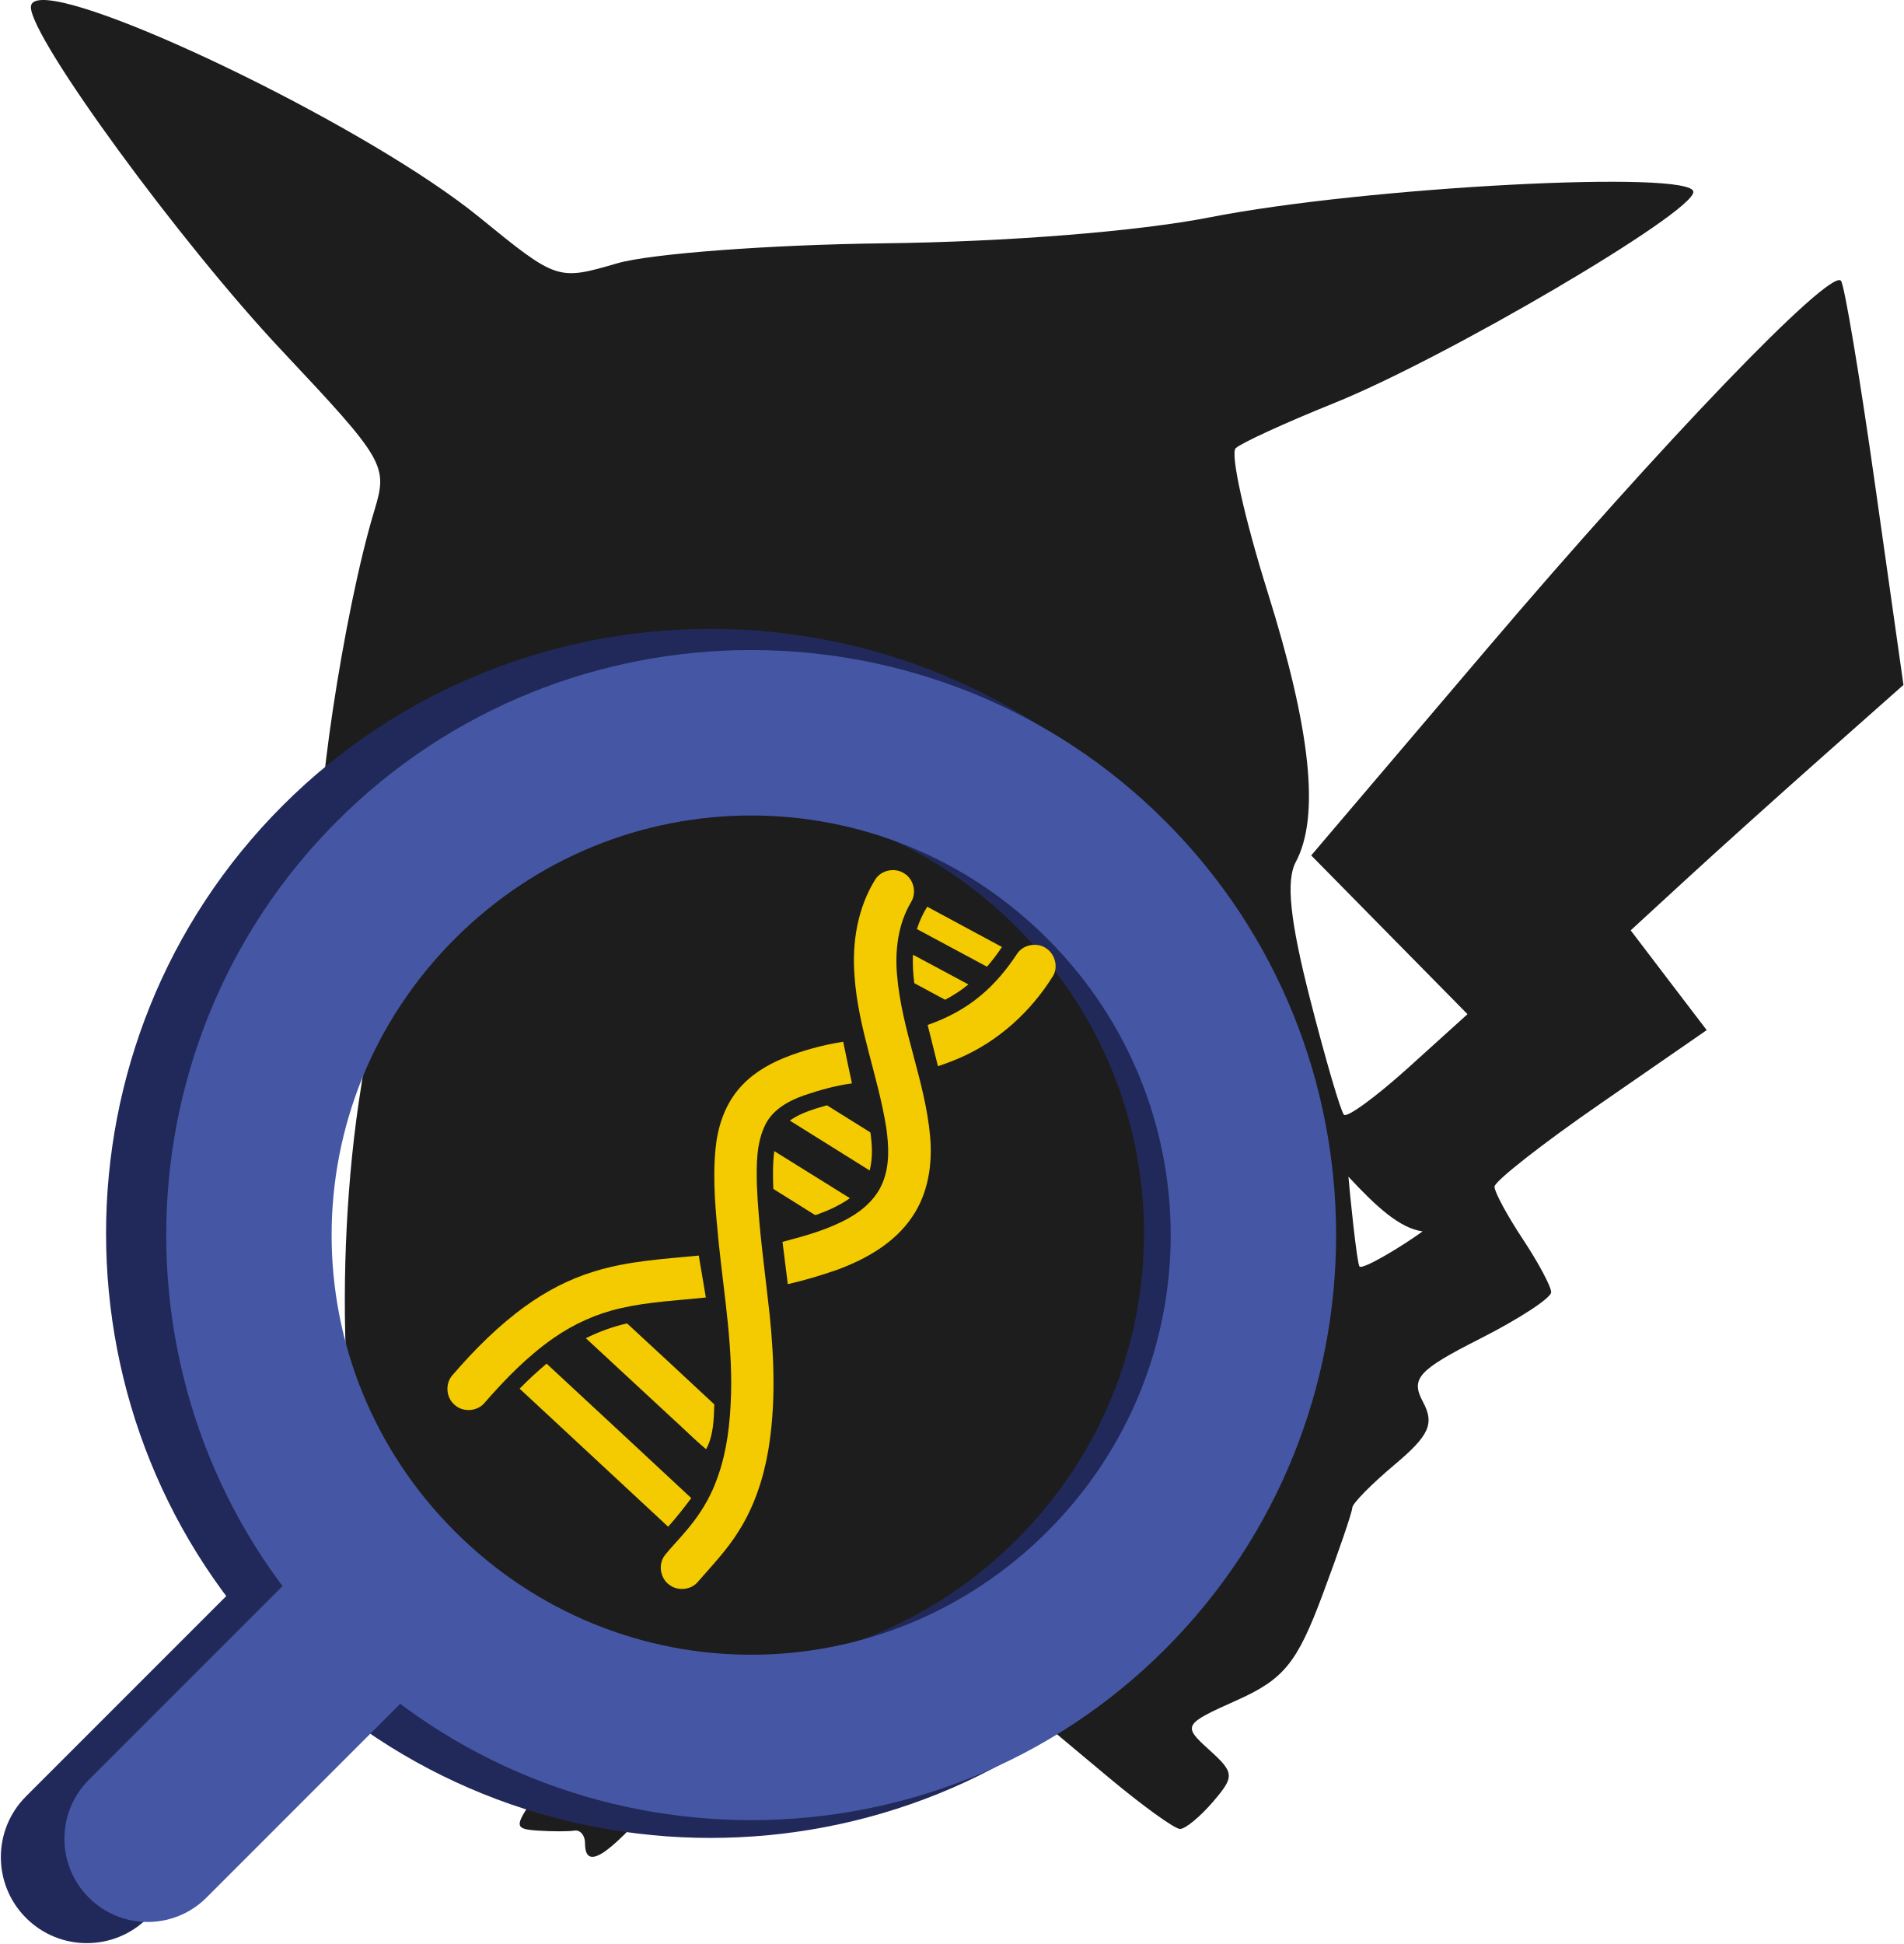
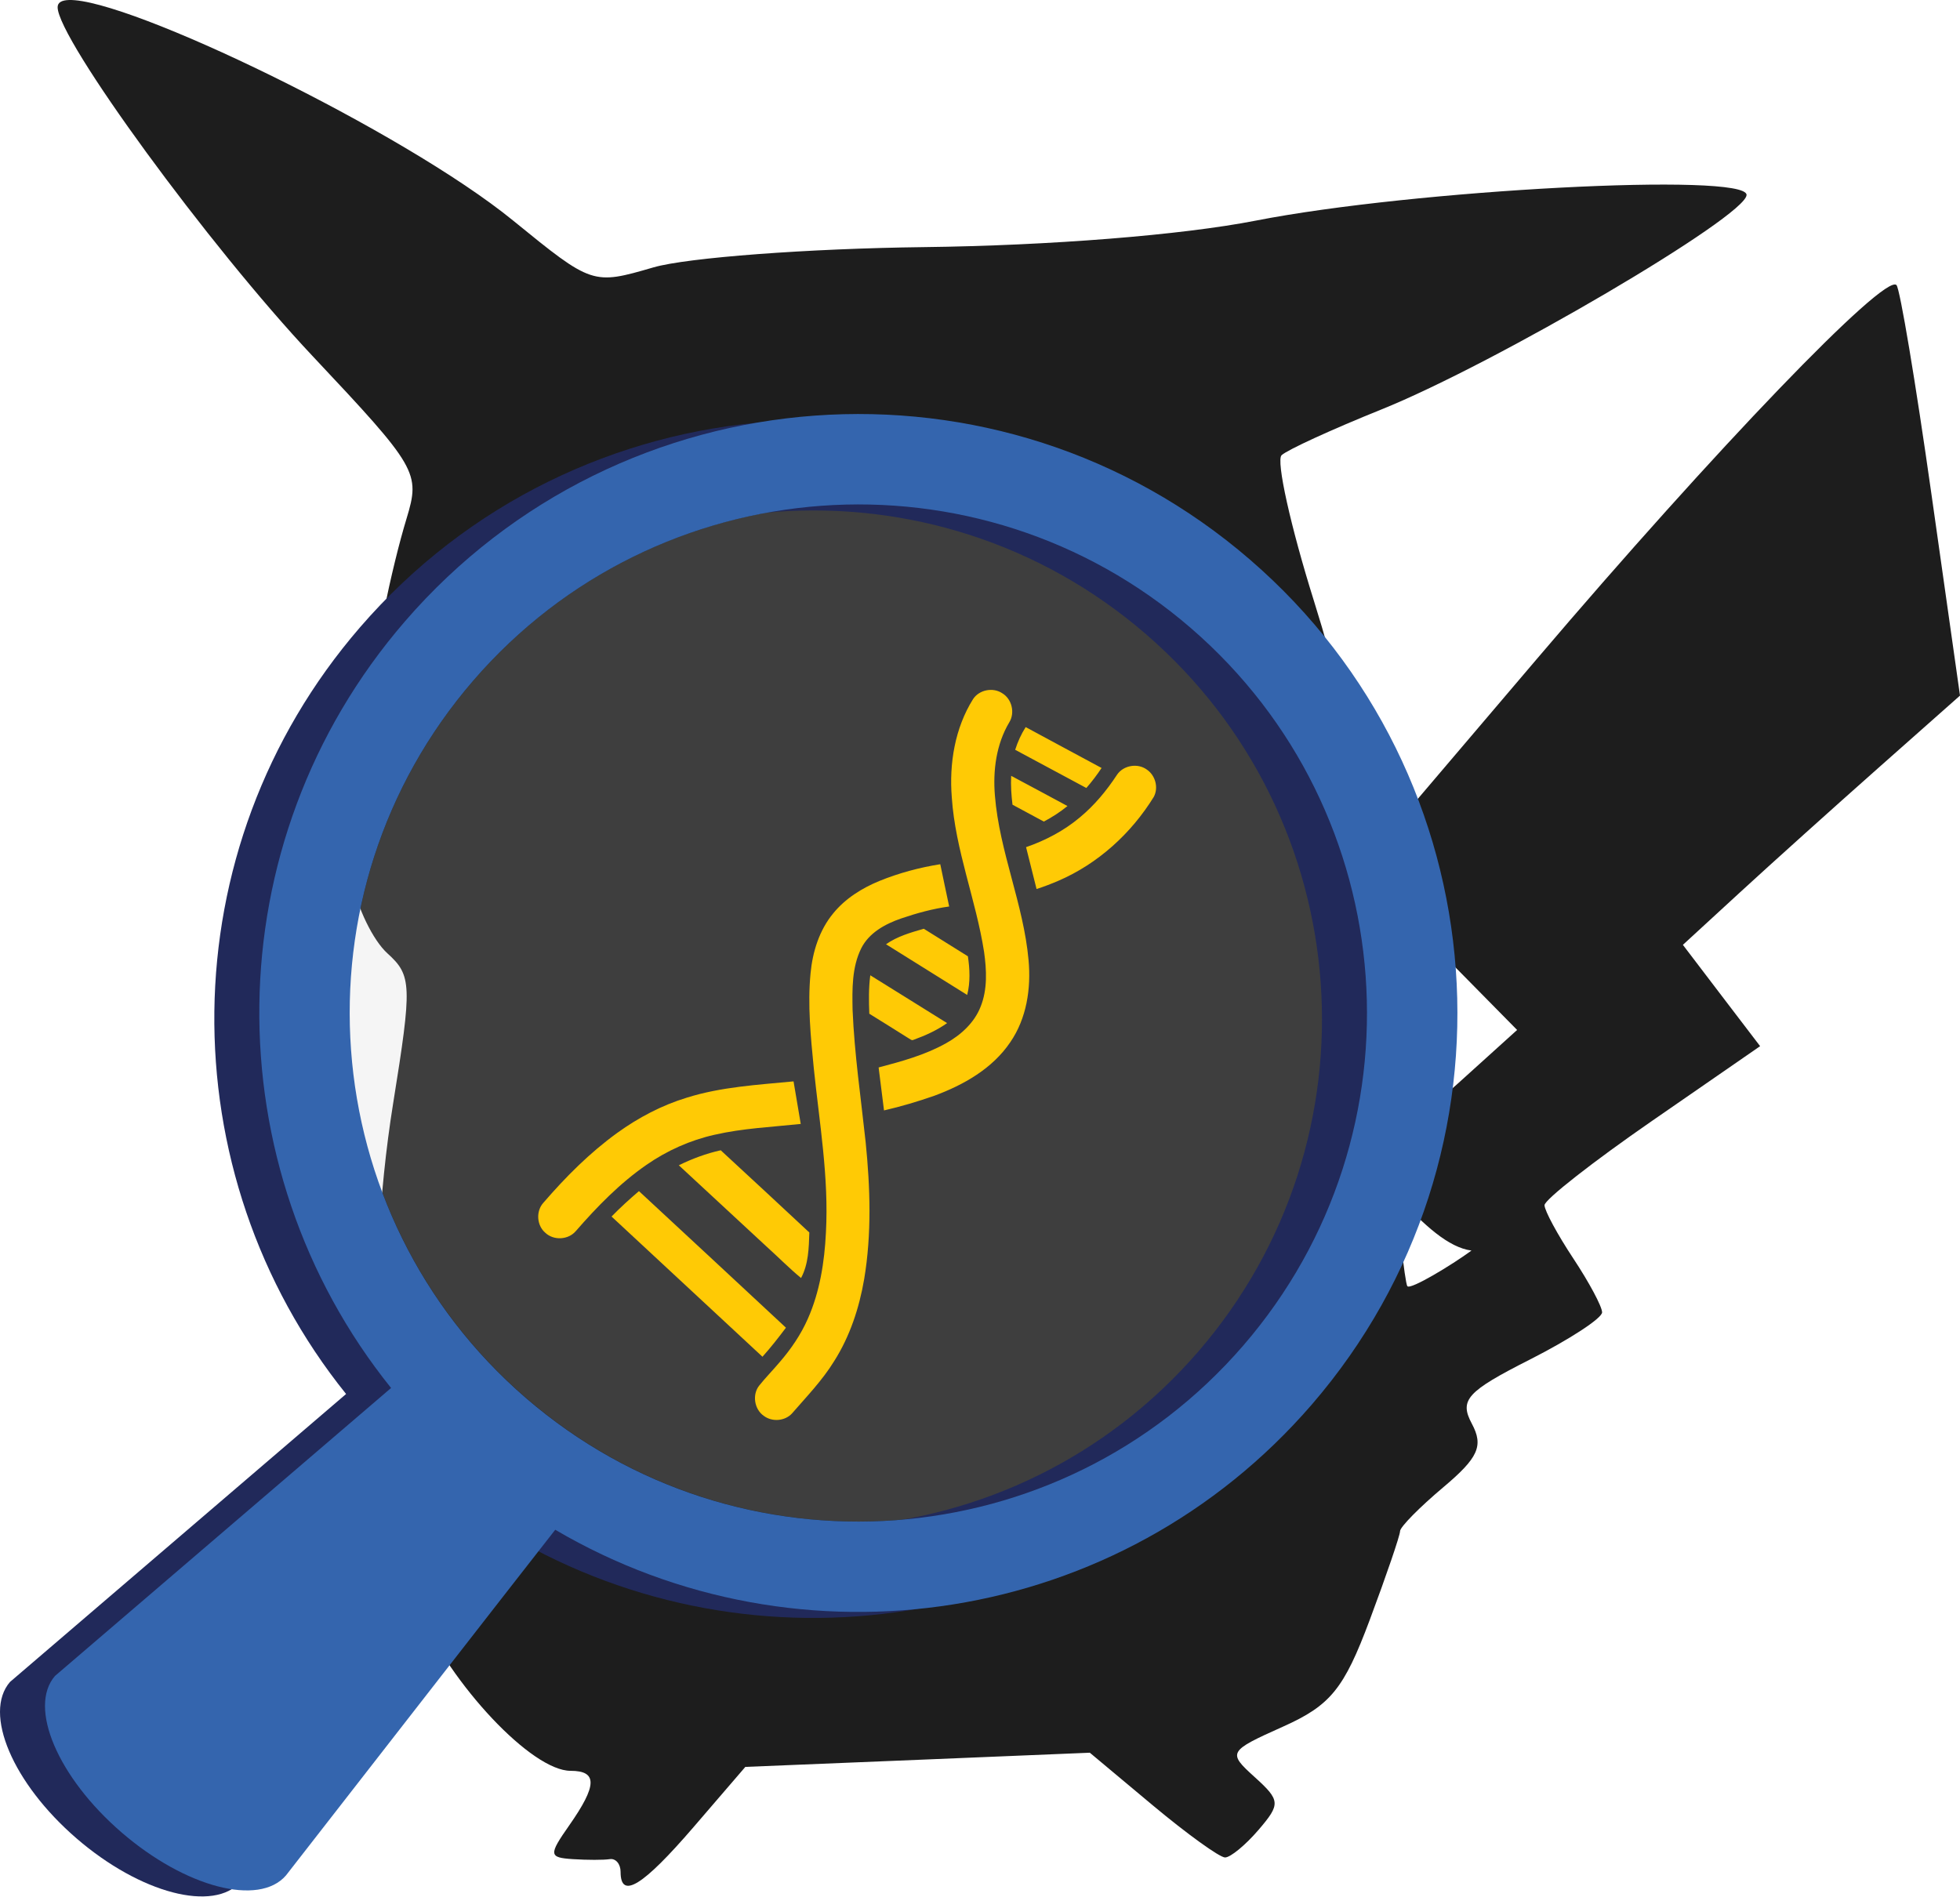
- <svg xmlns="http://www.w3.org/2000/svg" xmlns:ns1="http://www.openswatchbook.org/uri/2009/osb" xmlns:xlink="http://www.w3.org/1999/xlink" id="svg2812" version="1.1" width="538.84" height="550.217">
+ <svg xmlns="http://www.w3.org/2000/svg" xmlns:ns1="http://www.openswatchbook.org/uri/2009/osb" xmlns:xlink="http://www.w3.org/1999/xlink" id="svg2812" version="1.1" width="546.154" height="528.525">
  <defs id="defs2816">
-     <linearGradient id="linearGradient4495" ns1:paint="solid">
+     <linearGradient id="linearGradient4495" ns1:paint="solid" gradientTransform="translate(2.66418,3.004427)">
      <stop style="stop-color:#21295a;stop-opacity:1;" offset="0" id="stop4497" />
    </linearGradient>
    <linearGradient ns1:paint="solid" id="linearGradient4268">
      <stop id="stop4270" offset="0" style="stop-color:#4557a4;stop-opacity:1;" />
    </linearGradient>
    <linearGradient id="linearGradient4294">
      <stop id="stop4296" offset="0" style="stop-color:#ffffff;stop-opacity:1;" />
    </linearGradient>
    <linearGradient id="linearGradient4288">
      <stop id="stop4290" offset="0" style="stop-color:#444444;stop-opacity:1;" />
    </linearGradient>
    <linearGradient id="linearGradient4282">
      <stop id="stop4284" offset="0" style="stop-color:#000000;stop-opacity:1;" />
    </linearGradient>
    <linearGradient gradientTransform="translate(-2.665812,39.98719)" y2="34.901" x2="-154.812" y1="34.901" x1="-221.609" gradientUnits="userSpaceOnUse" id="linearGradient4295" xlink:href="#blueGreenLink-3" />
    <linearGradient gradientTransform="matrix(0.0643468,0,0,0.0643468,1456.218,547.3113)" ns1:paint="solid" id="blueGreenLink-3">
      <stop id="stop4289" offset="0" style="stop-color:#13c4a5;stop-opacity:1;" />
    </linearGradient>
    <linearGradient ns1:paint="solid" id="blueButton-7">
      <stop id="stop4279" offset="0" style="stop-color:#2b3542;stop-opacity:1;" />
    </linearGradient>
    <linearGradient gradientUnits="userSpaceOnUse" y2="-8.782" x2="-225.682" y1="-8.782" x1="-333.573" id="linearGradient4273" xlink:href="#blueGeenFont-7" />
    <linearGradient ns1:paint="solid" id="blueGeenFont-7">
      <stop id="stop4271" offset="0" style="stop-color:#799999;stop-opacity:1;" />
    </linearGradient>
    <linearGradient gradientUnits="userSpaceOnUse" y2="-28.776" x2="-276.66" y1="-28.776" x1="-324.316" id="linearGradient4263" xlink:href="#linearGradient4294" />
    <linearGradient ns1:paint="solid" id="lightGrayBG-7">
      <stop id="stop4251" offset="0" style="stop-color:#f1f1f1;stop-opacity:1;" />
    </linearGradient>
-     <linearGradient gradientTransform="matrix(0.3772049,0,0,0.3772049,1199.953,478.3715)" ns1:paint="solid" id="darkGrayBG-1">
+     <linearGradient gradientTransform="matrix(0.3772049,0,0,0.3772049,1207.267,478.3715)" ns1:paint="solid" id="darkGrayBG-1">
      <stop id="stop4243" offset="0" style="stop-color:#1d1d1d;stop-opacity:1;" />
    </linearGradient>
    <linearGradient gradientUnits="userSpaceOnUse" y2="235.745" x2="258.871" y1="235.745" x1="86.546" id="linearGradient4236" xlink:href="#h1Fonts-3" />
    <linearGradient ns1:paint="solid" id="h1Fonts-3">
      <stop id="stop4234" offset="0" style="stop-color:#333333;stop-opacity:1;" />
    </linearGradient>
    <linearGradient gradientUnits="userSpaceOnUse" y2="185.143" x2="282.016" y1="185.143" x1="70.552" id="linearGradient4242" xlink:href="#mostFonts-7" />
    <linearGradient ns1:paint="solid" id="mostFonts-7">
      <stop id="stop4240" offset="0" style="stop-color:#444444;stop-opacity:1;" />
    </linearGradient>
    <linearGradient gradientTransform="matrix(0.2839865,0,0,0.2839865,254.9389,-621.3572)" ns1:paint="solid" id="whiteBG">
      <stop id="stop4214" offset="0" style="stop-color:#f3cb00;stop-opacity:1;" />
    </linearGradient>
    <linearGradient y2="34.901" x2="-154.812" y1="34.901" x1="-221.609" gradientTransform="translate(414.5338,79.97438)" gradientUnits="userSpaceOnUse" id="linearGradient4200" xlink:href="#blueGreenLink-3" />
    <linearGradient gradientTransform="translate(417.1997,39.98719)" gradientUnits="userSpaceOnUse" y2="76.754" x2="-233.259" y1="76.754" x1="-323.896" id="linearGradient4285" xlink:href="#blueButton-7" />
    <linearGradient gradientTransform="translate(417.1997,39.98719)" y2="-8.782" x2="-225.682" y1="-8.782" x1="-333.573" gradientUnits="userSpaceOnUse" id="linearGradient4204" xlink:href="#blueGeenFont-7" />
    <linearGradient gradientTransform="translate(417.1997,39.98719)" y2="-28.776" x2="-276.66" y1="-28.776" x1="-324.316" gradientUnits="userSpaceOnUse" id="linearGradient4208" xlink:href="#whiteBG" />
    <clipPath id="clipPath18">
      <path id="path20" d="m 0,0 6874.96,0 0,1603 L 0,1603 0,0 Z" />
    </clipPath>
-     <linearGradient xlink:href="#linearGradient4495" id="linearGradient4499" x1="19.293" y1="32" x2="65.057" y2="32" gradientUnits="userSpaceOnUse" />
-     <linearGradient xlink:href="#linearGradient4495" id="linearGradient4501" gradientUnits="userSpaceOnUse" x1="19.293" y1="32" x2="65.057" y2="32" />
-     <linearGradient xlink:href="#linearGradient4495" id="linearGradient4503" gradientUnits="userSpaceOnUse" x1="19.293" y1="32" x2="65.057" y2="32" />
+     <linearGradient gradientTransform="translate(-2,2)" ns1:paint="solid" id="linearGradient4681">
+       <stop id="stop4683" offset="0" style="stop-color:#c79f08;stop-opacity:1;" />
+     </linearGradient>
+     <linearGradient xlink:href="#linearGradient4294" id="linearGradient4660" x1="-324.316" y1="-28.776" x2="-276.66" y2="-28.776" gradientUnits="userSpaceOnUse" />
+     <linearGradient xlink:href="#blueGreenLink-3" id="linearGradient4662" gradientUnits="userSpaceOnUse" gradientTransform="translate(414.5338,79.97438)" x1="-221.609" y1="34.901" x2="-154.812" y2="34.901" />
+     <linearGradient xlink:href="#blueButton-7" id="linearGradient4664" x1="-323.896" y1="76.754" x2="-233.259" y2="76.754" gradientUnits="userSpaceOnUse" gradientTransform="translate(417.1997,39.98719)" />
+     <linearGradient xlink:href="#blueGeenFont-7" id="linearGradient4666" gradientUnits="userSpaceOnUse" x1="-333.573" y1="-8.782" x2="-225.682" y2="-8.782" gradientTransform="translate(417.1997,39.98719)" />
+     <linearGradient xlink:href="#whiteBG" id="linearGradient4668" gradientUnits="userSpaceOnUse" x1="-324.316" y1="-28.776" x2="-276.66" y2="-28.776" gradientTransform="translate(417.1997,39.98719)" />
+     <clipPath id="clipPath18-4">
+       <path d="m 0,0 6874.96,0 0,1603 L 0,1603 0,0 Z" id="path20-6" />
+     </clipPath>
+     <linearGradient id="linearGradient3179">
+       <stop id="stop3181" offset="0" style="stop-color:#ffffff;stop-opacity:1;" />
+       <stop id="stop3183" offset="1" style="stop-color:#ffffff;stop-opacity:0;" />
+     </linearGradient>
+     <linearGradient gradientTransform="matrix(0.9988964,0,0,1.601247,0.4794658,-56.95835)" gradientUnits="userSpaceOnUse" y2="96.663" x2="95.459" y1="122.219" x1="95.459" id="linearGradient3185" xlink:href="#linearGradient3179" />
+     <linearGradient gradientTransform="matrix(0.9988964,0,0,1.601247,144.3205,-56.95835)" y2="96.663" x2="95.459" y1="122.219" x1="95.459" gradientUnits="userSpaceOnUse" id="linearGradient3195" xlink:href="#linearGradient3179" />
+     <linearGradient y2="96.663" x2="95.459" y1="122.219" x1="95.459" gradientTransform="matrix(0.9988964,0,0,1.601247,272.1793,-56.95835)" gradientUnits="userSpaceOnUse" id="linearGradient3209" xlink:href="#linearGradient3179" />
+     <linearGradient y2="96.663" x2="95.459" y1="122.219" x1="95.459" gradientTransform="matrix(0.9988964,0,0,1.601247,394.0446,-56.95835)" gradientUnits="userSpaceOnUse" id="linearGradient3219" xlink:href="#linearGradient3179" />
+     <linearGradient y2="96.663" x2="95.459" y1="122.219" x1="95.459" gradientTransform="matrix(0.9988964,0,0,1.601247,541.8813,-56.95835)" gradientUnits="userSpaceOnUse" id="linearGradient3229" xlink:href="#linearGradient3179" />
+     <linearGradient y2="96.663" x2="95.459" y1="122.219" x1="95.459" gradientTransform="matrix(0.9988964,0,0,1.601247,677.7312,-56.95835)" gradientUnits="userSpaceOnUse" id="linearGradient3243" xlink:href="#linearGradient3179" />
+     <linearGradient y2="96.663" x2="95.459" y1="122.219" x1="95.459" gradientTransform="matrix(0.9988964,0,0,1.601247,24.47947,539.0417)" gradientUnits="userSpaceOnUse" id="linearGradient7325" xlink:href="#linearGradient3179" />
  </defs>
-   <path style="fill:url(#darkGrayBG-1)" d="m 11.86,0.006 c -2.019,0.069 -3.116,0.708 -3.116,2.006 0,8.809 42.165,66.524 70.965,97.139 29.328,31.175 30.14,32.591 26.271,45.337 -8.667,28.551 -17.599,88.033 -15.171,100.975 1.41,7.513 5.836,16.616 9.835,20.234 6.808,6.161 6.9,8.807 1.597,41.773 -8.215,51.065 -5.206,113.662 6.777,140.82 9.462,21.443 31.89,45.22 42.649,45.22 7.547,0 7.448,4.048 -0.37,15.21 -5.773,8.243 -5.688,8.967 1.013,9.406 3.997,0.262 8.623,0.262 10.283,0 1.659,-0.262 3.018,1.332 3.018,3.544 0,7.782 6.167,3.991 20.39,-12.542 l 14.372,-16.709 48.005,-1.967 47.985,-1.986 17.469,14.606 c 9.604,8.024 18.703,14.586 20.215,14.586 1.511,0 5.715,-3.469 9.348,-7.712 6.156,-7.19 6.083,-8.196 -1.13,-14.723 -7.54,-6.823 -7.343,-7.185 7.926,-14.022 13.242,-5.929 16.982,-10.524 24.148,-29.679 4.664,-12.466 8.471,-23.625 8.471,-24.791 0,-1.166 5.417,-6.661 12.035,-12.23 9.798,-8.245 11.28,-11.547 7.965,-17.741 -3.529,-6.594 -1.382,-8.967 16.125,-17.839 11.107,-5.628 20.192,-11.562 20.176,-13.184 -0.015,-1.622 -3.628,-8.378 -8.024,-15.015 -4.395,-6.637 -8.007,-13.313 -8.024,-14.84 -0.015,-1.527 13.502,-12.119 30.03,-23.545 l 30.049,-20.779 -10.77,-14.119 -10.75,-14.119 15.911,-14.625 c 8.75,-8.045 26.114,-23.662 38.598,-34.723 l 22.707,-20.117 -7.984,-56.32 c -4.384,-30.972 -8.749,-57.113 -9.718,-58.092 -3.29,-3.327 -50.549,45.817 -100.333,104.344 l -49.621,58.326 22.123,22.474 22.123,22.454 -16.651,15.054 c -9.167,8.282 -17.421,14.322 -18.326,13.418 -0.904,-0.904 -5.227,-15.694 -9.62,-32.873 -5.648,-22.084 -6.829,-33.41 -4.031,-38.637 6.876,-12.848 4.321,-37.271 -7.965,-76.457 -6.548,-20.886 -10.607,-39.195 -9.036,-40.682 1.57,-1.487 14.047,-7.205 27.732,-12.717 31.913,-12.854 101.832,-53.932 101.832,-59.826 0,-6.322 -92.683,-1.463 -136.769,7.167 -20.595,4.031 -57.391,6.961 -92.523,7.381 -32.078,0.383 -65.961,2.925 -75.308,5.648 -16.939,4.934 -17.073,4.894 -39.124,-13.067 C 105.11,36.581 28.297,-0.553 11.86,0.006 Z M 381.72,333.04 c 7.884,8.509 14.581,14.632 20.994,15.482 -5.617,4.116 -16.973,10.956 -17.858,9.932 -0.747,-0.864 -2.836,-21.52 -3.135,-25.414 z" id="path2972" />
-   <flowRoot xml:space="preserve" id="flowRoot4274" style="font-style:normal;font-weight:normal;font-size:40px;line-height:125%;font-family:sans-serif;letter-spacing:0px;word-spacing:0px;fill:#000000;fill-opacity:1;stroke:none;stroke-width:1px;stroke-linecap:butt;stroke-linejoin:miter;stroke-opacity:1" transform="translate(1236.225,370.5592)">
+   <path style="fill:url(#darkGrayBG-1)" d="m 19.175,0.006 c -2.019,0.069 -3.116,0.708 -3.116,2.006 0,8.809 42.165,66.524 70.965,97.139 29.328,31.175 30.14,32.591 26.271,45.337 -8.667,28.551 -17.599,88.033 -15.171,100.975 1.41,7.513 5.836,16.616 9.835,20.234 6.808,6.161 6.9,8.807 1.597,41.773 -8.215,51.065 -5.206,113.662 6.777,140.82 9.462,21.443 31.89,45.22 42.649,45.22 7.547,0 7.448,4.048 -0.37,15.21 -5.773,8.243 -5.688,8.967 1.013,9.406 3.997,0.262 8.623,0.262 10.283,0 1.659,-0.262 3.018,1.332 3.018,3.544 0,7.782 6.167,3.991 20.39,-12.542 l 14.372,-16.709 48.005,-1.967 47.985,-1.986 17.469,14.606 c 9.604,8.024 18.703,14.586 20.215,14.586 1.511,0 5.715,-3.469 9.348,-7.712 6.156,-7.19 6.083,-8.196 -1.13,-14.723 -7.54,-6.823 -7.343,-7.185 7.926,-14.022 13.242,-5.929 16.982,-10.524 24.148,-29.679 4.664,-12.466 8.471,-23.625 8.471,-24.791 0,-1.166 5.417,-6.661 12.035,-12.23 9.798,-8.245 11.28,-11.547 7.965,-17.741 -3.529,-6.594 -1.382,-8.967 16.125,-17.839 11.107,-5.628 20.192,-11.562 20.176,-13.184 -0.015,-1.622 -3.628,-8.378 -8.024,-15.015 -4.395,-6.637 -8.007,-13.313 -8.024,-14.84 -0.015,-1.527 13.502,-12.119 30.03,-23.545 l 30.049,-20.779 -10.77,-14.119 -10.75,-14.119 15.911,-14.625 c 8.75,-8.045 26.114,-23.662 38.598,-34.723 L 546.154,193.855 538.17,137.535 c -4.384,-30.972 -8.749,-57.113 -9.718,-58.092 -3.29,-3.327 -50.549,45.817 -100.333,104.344 l -49.621,58.326 22.123,22.474 22.123,22.454 -16.651,15.054 c -9.167,8.282 -17.421,14.322 -18.326,13.418 -0.904,-0.904 -5.227,-15.694 -9.62,-32.873 -5.648,-22.084 -6.829,-33.41 -4.031,-38.637 6.876,-12.848 4.321,-37.271 -7.965,-76.457 -6.548,-20.886 -10.607,-39.195 -9.036,-40.682 1.57,-1.487 14.047,-7.205 27.732,-12.717 31.913,-12.854 101.832,-53.932 101.832,-59.826 0,-6.322 -92.683,-1.463 -136.769,7.167 -20.595,4.031 -57.391,6.961 -92.523,7.381 -32.078,0.383 -65.961,2.925 -75.308,5.648 -16.939,4.934 -17.073,4.894 -39.124,-13.067 C 112.424,36.581 35.612,-0.553 19.175,0.006 Z M 389.034,333.04 c 7.884,8.509 14.581,14.632 20.994,15.482 -5.617,4.116 -16.973,10.956 -17.858,9.932 -0.747,-0.864 -2.836,-21.52 -3.135,-25.414 z" id="path2972" />
+   <flowRoot xml:space="preserve" id="flowRoot4274" style="font-style:normal;font-weight:normal;font-size:40px;line-height:125%;font-family:sans-serif;letter-spacing:0px;word-spacing:0px;fill:#000000;fill-opacity:1;stroke:none;stroke-width:1px;stroke-linecap:butt;stroke-linejoin:miter;stroke-opacity:1" transform="translate(1243.54,370.5592)">
    <flowRegion id="flowRegion4276">
      <rect id="rect4278" width="338" height="342" x="-348" y="-106" />
    </flowRegion>
    <flowPara id="flowPara4280" />
  </flowRoot>
-   <g style="fill:url(#linearGradient4499);fill-opacity:1" transform="matrix(-6.885122,6.885122,6.885122,6.885122,234.7326,-125.1631)" id="g4489">
-     <path style="color:#000000;font-style:normal;font-variant:normal;font-weight:normal;font-stretch:normal;font-size:medium;line-height:normal;font-family:sans-serif;text-indent:0;text-align:start;text-decoration:none;text-decoration-line:none;text-decoration-style:solid;text-decoration-color:#000000;letter-spacing:normal;word-spacing:normal;text-transform:none;direction:ltr;block-progression:tb;writing-mode:lr-tb;baseline-shift:baseline;text-anchor:start;white-space:normal;clip-rule:nonzero;display:inline;overflow:visible;visibility:visible;opacity:1;isolation:auto;mix-blend-mode:normal;color-interpolation:sRGB;color-interpolation-filters:linearRGB;solid-color:#000000;solid-opacity:1;fill:url(#linearGradient4501);fill-opacity:1;fill-rule:nonzero;stroke:none;stroke-width:5;stroke-linecap:round;stroke-linejoin:round;stroke-miterlimit:4;stroke-dasharray:none;stroke-dashoffset:0;stroke-opacity:1;color-rendering:auto;image-rendering:auto;shape-rendering:auto;text-rendering:auto;enable-background:accumulate" d="m 36.881,14.412 c -9.684,0 -17.588,7.904 -17.588,17.588 0,9.684 7.904,17.588 17.588,17.588 9.684,0 17.588,-7.904 17.588,-17.588 0,-9.684 -7.904,-17.588 -17.588,-17.588 z m 0,5 c 6.982,0 12.588,5.606 12.588,12.588 0,6.982 -5.606,12.588 -12.588,12.588 -6.982,0 -12.588,-5.606 -12.588,-12.588 0,-6.982 5.606,-12.588 12.588,-12.588 z" id="path4491" />
-     <path style="color:#000000;font-style:normal;font-variant:normal;font-weight:normal;font-stretch:normal;font-size:medium;line-height:normal;font-family:sans-serif;text-indent:0;text-align:start;text-decoration:none;text-decoration-line:none;text-decoration-style:solid;text-decoration-color:#000000;letter-spacing:normal;word-spacing:normal;text-transform:none;direction:ltr;block-progression:tb;writing-mode:lr-tb;baseline-shift:baseline;text-anchor:start;white-space:normal;clip-rule:nonzero;display:inline;overflow:visible;visibility:visible;opacity:1;isolation:auto;mix-blend-mode:normal;color-interpolation:sRGB;color-interpolation-filters:linearRGB;solid-color:#000000;solid-opacity:1;fill:url(#linearGradient4503);fill-opacity:1;fill-rule:evenodd;stroke:none;stroke-width:5;stroke-linecap:round;stroke-linejoin:round;stroke-miterlimit:4;stroke-dasharray:none;stroke-dashoffset:0;stroke-opacity:1;color-rendering:auto;image-rendering:auto;shape-rendering:auto;text-rendering:auto;enable-background:accumulate" d="m 52.758,29.5 a 2.5,2.5 0 1 0 0,5 l 9.764,0 a 2.5,2.5 0 1 0 0,-5 l -9.764,0 z" id="path4493" />
+   <g id="g2859" transform="matrix(-2.383859,-2.059136,-2.059136,2.383859,4542.873,2012.696)">
+     <circle r="45" cy="469.362" cx="1385" transform="translate(8.000033,8.00001)" id="path2839" style="fill:#cccccc;fill-opacity:0.188;stroke:none" />
+     <path style="fill:#21295a;fill-opacity:1;stroke:none" d="m 1395.664,427.379 c -29.256,0 -53,23.744 -53,53 0,25.98 18.725,47.606 43.406,52.125 -0.185,4.04 -1.966,38.595 -1.966,38.716 0,3.657 6.044,6.625 13.5,6.625 7.456,0 13.5,-2.968 13.5,-6.625 l -5.846,-38.716 c 24.681,-4.519 43.406,-26.145 43.406,-52.125 0,-29.256 -23.744,-53 -53,-53 z m 0,8 c 24.84,1e-5 45,20.16 45,45 0,24.84 -20.16,45 -45,45 -24.84,10e-6 -45,-20.16 -45,-45 0,-24.84 20.16,-45 45,-45 z" id="path5180" />
+     <path id="path2841" d="m 1393,424.375 c -29.256,0 -53,23.744 -53,53 0,25.98 18.725,47.606 43.406,52.125 -0.185,4.04 -1.966,38.595 -1.966,38.716 0,3.657 6.044,6.625 13.5,6.625 7.456,0 13.5,-2.968 13.5,-6.625 L 1402.594,529.5 C 1427.275,524.981 1446,503.355 1446,477.375 c 0,-29.256 -23.744,-53 -53,-53 z m 0,8 c 24.84,10e-6 45,20.16 45,45 0,24.84 -20.16,45 -45,45 -24.84,10e-6 -45,-20.16 -45,-45 0,-24.84 20.16,-45 45,-45 z" style="fill:#3465ae;fill-opacity:1;stroke:none" />
  </g>
-   <g id="g4322" transform="matrix(-6.663158,6.663158,6.663158,6.663158,245.1652,-109.39)" style="fill:url(#linearGradient4268)">
-     <path id="path4314" d="m 36.881,14.412 c -9.684,0 -17.588,7.904 -17.588,17.588 0,9.684 7.904,17.588 17.588,17.588 9.684,0 17.588,-7.904 17.588,-17.588 0,-9.684 -7.904,-17.588 -17.588,-17.588 z m 0,5 c 6.982,0 12.588,5.606 12.588,12.588 0,6.982 -5.606,12.588 -12.588,12.588 -6.982,0 -12.588,-5.606 -12.588,-12.588 0,-6.982 5.606,-12.588 12.588,-12.588 z" style="color:#000000;font-style:normal;font-variant:normal;font-weight:normal;font-stretch:normal;font-size:medium;line-height:normal;font-family:sans-serif;text-indent:0;text-align:start;text-decoration:none;text-decoration-line:none;text-decoration-style:solid;text-decoration-color:#000000;letter-spacing:normal;word-spacing:normal;text-transform:none;direction:ltr;block-progression:tb;writing-mode:lr-tb;baseline-shift:baseline;text-anchor:start;white-space:normal;clip-rule:nonzero;display:inline;overflow:visible;visibility:visible;opacity:1;isolation:auto;mix-blend-mode:normal;color-interpolation:sRGB;color-interpolation-filters:linearRGB;solid-color:#000000;solid-opacity:1;fill:url(#linearGradient4268);fill-opacity:1;fill-rule:nonzero;stroke:none;stroke-width:5;stroke-linecap:round;stroke-linejoin:round;stroke-miterlimit:4;stroke-dasharray:none;stroke-dashoffset:0;stroke-opacity:1;color-rendering:auto;image-rendering:auto;shape-rendering:auto;text-rendering:auto;enable-background:accumulate" />
-     <path id="path4316" d="m 52.758,29.5 a 2.5,2.5 0 1 0 0,5 l 9.764,0 a 2.5,2.5 0 1 0 0,-5 l -9.764,0 z" style="color:#000000;font-style:normal;font-variant:normal;font-weight:normal;font-stretch:normal;font-size:medium;line-height:normal;font-family:sans-serif;text-indent:0;text-align:start;text-decoration:none;text-decoration-line:none;text-decoration-style:solid;text-decoration-color:#000000;letter-spacing:normal;word-spacing:normal;text-transform:none;direction:ltr;block-progression:tb;writing-mode:lr-tb;baseline-shift:baseline;text-anchor:start;white-space:normal;clip-rule:nonzero;display:inline;overflow:visible;visibility:visible;opacity:1;isolation:auto;mix-blend-mode:normal;color-interpolation:sRGB;color-interpolation-filters:linearRGB;solid-color:#000000;solid-opacity:1;fill:url(#linearGradient4268);fill-opacity:1;fill-rule:evenodd;stroke:none;stroke-width:5;stroke-linecap:round;stroke-linejoin:round;stroke-miterlimit:4;stroke-dasharray:none;stroke-dashoffset:0;stroke-opacity:1;color-rendering:auto;image-rendering:auto;shape-rendering:auto;text-rendering:auto;enable-background:accumulate" />
-   </g>
-   <path id="path4392" d="m 253.918,275.732 c -0.584,-6.984 0.361,-14.309 3.997,-20.417 1.66,-2.674 0.73,-6.545 -1.996,-8.141 -2.585,-1.701 -6.408,-0.929 -8.096,1.668 -5.069,8.1 -6.671,17.953 -5.921,27.372 0.986,14.719 6.728,28.529 8.989,43.021 0.722,5.089 0.99,10.478 -0.966,15.344 -1.761,4.492 -5.515,7.877 -9.655,10.185 -5.831,3.259 -12.332,5.036 -18.757,6.725 0.515,3.989 0.999,7.982 1.502,11.976 4.74,-1.092 9.415,-2.476 14.008,-4.083 8.153,-3.015 16.204,-7.56 21.168,-14.918 4.569,-6.623 5.831,-14.987 5.105,-22.868 -1.391,-15.619 -8.124,-30.22 -9.377,-45.865 z m 29.722,-7.702 c -7.041,-3.819 -14.118,-7.564 -21.151,-11.396 -1.246,1.973 -2.22,4.103 -2.922,6.327 6.61,3.542 13.217,7.097 19.828,10.645 1.543,-1.762 2.951,-3.632 4.245,-5.576 z m 12.617,0.45 c -2.544,-1.871 -6.505,-1.213 -8.287,1.4 -2.897,4.42 -6.302,8.543 -10.38,11.919 -4.403,3.705 -9.569,6.42 -14.991,8.295 0.97,3.891 1.939,7.784 2.925,11.675 2.046,-0.666 4.058,-1.433 6.031,-2.281 11.059,-4.752 20.347,-13.209 26.638,-23.415 1.367,-2.56 0.445,-5.977 -1.936,-7.593 z m -37.436,9.784 c 2.902,1.579 5.819,3.129 8.725,4.7 2.329,-1.226 4.554,-2.658 6.59,-4.326 -5.227,-2.813 -10.446,-5.637 -15.689,-8.421 -0.142,2.686 0.049,5.381 0.373,8.047 z m -44.563,57.168 c -0.11,-5.742 -0.211,-11.826 2.39,-17.105 2.167,-4.366 6.7,-6.83 11.132,-8.356 4.358,-1.486 8.823,-2.711 13.392,-3.34 -0.86,-3.92 -1.636,-7.857 -2.48,-11.781 -5.799,0.922 -11.521,2.451 -16.964,4.667 -4.866,2.005 -9.492,4.886 -12.848,9.005 -3.896,4.703 -5.775,10.758 -6.339,16.764 -0.84,8.799 0.049,17.637 0.905,26.399 1.566,15.226 4.228,30.448 3.384,45.813 -0.397,8.202 -1.696,16.496 -5.048,24.049 -1.944,4.407 -4.683,8.425 -7.828,12.057 -1.851,2.204 -3.876,4.253 -5.677,6.493 -2.054,2.528 -1.425,6.659 1.253,8.498 2.297,1.729 5.836,1.466 7.812,-0.645 4.095,-4.715 8.478,-9.244 11.768,-14.589 4.396,-6.919 7.001,-14.833 8.377,-22.876 2.114,-12.597 1.692,-25.469 0.418,-38.131 -1.318,-12.297 -3.133,-24.552 -3.647,-36.922 z m 32.132,-14.922 c -4.103,-2.545 -8.202,-5.097 -12.288,-7.674 -3.641,1.051 -7.391,2.111 -10.527,4.322 7.532,4.724 15.076,9.419 22.616,14.123 0.901,-3.514 0.731,-7.211 0.199,-10.77 z m -27.474,16.002 c 3.656,2.277 7.321,4.549 10.965,6.854 0.418,0.211 0.856,0.71 1.368,0.418 3.275,-1.185 6.489,-2.63 9.343,-4.655 -7.147,-4.423 -14.249,-8.915 -21.403,-13.327 -0.463,3.551 -0.411,7.139 -0.272,10.71 z m -43.118,33.735 c 7.885,-1.806 15.997,-2.167 24.016,-3.015 -0.653,-3.957 -1.327,-7.91 -2.005,-11.862 -9.983,0.966 -20.125,1.518 -29.751,4.541 -6.955,2.118 -13.461,5.548 -19.345,9.792 -7.695,5.556 -14.431,12.329 -20.616,19.5 -2.111,2.33 -1.867,6.307 0.528,8.348 2.341,2.236 6.444,2 8.526,-0.475 5.909,-6.785 12.248,-13.307 19.678,-18.445 5.714,-3.968 12.178,-6.866 18.968,-8.384 z m 14.585,31.248 c 3.19,2.87 6.209,5.949 9.516,8.676 2.086,-3.888 2.172,-8.388 2.309,-12.685 -8.218,-7.65 -16.427,-15.312 -24.69,-22.913 -4.054,0.893 -7.954,2.354 -11.679,4.18 8.17,7.594 16.359,15.166 24.544,22.742 z m 5.304,22.519 c -13.627,-12.714 -27.3,-25.384 -40.959,-38.061 -2.642,2.257 -5.211,4.598 -7.633,7.086 14.025,13.011 28.042,26.037 42.051,39.073 2.322,-2.585 4.46,-5.321 6.542,-8.097 z" style="fill:url(#whiteBG)" />
+   <path id="path4392" d="m 277.232,221.732 c -0.584,-6.984 0.361,-14.309 3.997,-20.417 1.66,-2.674 0.73,-6.545 -1.996,-8.141 -2.585,-1.701 -6.408,-0.929 -8.096,1.668 -5.069,8.1 -6.671,17.953 -5.921,27.372 0.986,14.719 6.728,28.529 8.989,43.021 0.722,5.089 0.99,10.478 -0.966,15.344 -1.761,4.492 -5.515,7.877 -9.655,10.185 -5.831,3.259 -12.332,5.036 -18.757,6.725 0.515,3.989 0.999,7.982 1.502,11.976 4.74,-1.092 9.415,-2.476 14.008,-4.083 8.153,-3.015 16.204,-7.56 21.168,-14.918 4.569,-6.623 5.831,-14.987 5.105,-22.868 -1.391,-15.619 -8.124,-30.22 -9.377,-45.865 z m 29.722,-7.702 c -7.041,-3.819 -14.118,-7.564 -21.151,-11.396 -1.246,1.973 -2.22,4.103 -2.922,6.327 6.61,3.542 13.217,7.097 19.828,10.645 1.543,-1.762 2.951,-3.632 4.245,-5.576 z m 12.617,0.45 c -2.544,-1.871 -6.505,-1.213 -8.287,1.4 -2.897,4.42 -6.302,8.543 -10.38,11.919 -4.403,3.705 -9.569,6.42 -14.991,8.295 0.97,3.891 1.939,7.784 2.925,11.675 2.046,-0.666 4.058,-1.433 6.031,-2.281 11.059,-4.752 20.347,-13.209 26.638,-23.415 1.367,-2.56 0.445,-5.977 -1.936,-7.593 z m -37.436,9.784 c 2.902,1.579 5.819,3.129 8.725,4.7 2.329,-1.226 4.554,-2.658 6.59,-4.326 -5.227,-2.813 -10.446,-5.637 -15.689,-8.421 -0.142,2.686 0.049,5.381 0.373,8.047 z m -44.563,57.168 c -0.11,-5.742 -0.211,-11.826 2.39,-17.105 2.167,-4.366 6.7,-6.83 11.132,-8.356 4.358,-1.486 8.823,-2.711 13.392,-3.34 -0.86,-3.92 -1.636,-7.857 -2.48,-11.781 -5.799,0.922 -11.521,2.451 -16.964,4.667 -4.866,2.005 -9.492,4.886 -12.848,9.005 -3.896,4.703 -5.775,10.758 -6.339,16.764 -0.84,8.799 0.049,17.637 0.905,26.399 1.566,15.226 4.228,30.448 3.384,45.813 -0.397,8.202 -1.696,16.496 -5.048,24.049 -1.944,4.407 -4.683,8.425 -7.828,12.057 -1.851,2.204 -3.876,4.253 -5.677,6.493 -2.054,2.528 -1.425,6.659 1.253,8.498 2.297,1.729 5.836,1.466 7.812,-0.645 4.095,-4.715 8.478,-9.244 11.768,-14.589 4.396,-6.919 7.001,-14.833 8.377,-22.876 2.114,-12.597 1.692,-25.469 0.418,-38.131 -1.318,-12.297 -3.133,-24.552 -3.647,-36.922 z m 32.132,-14.922 c -4.103,-2.545 -8.202,-5.097 -12.288,-7.674 -3.641,1.051 -7.391,2.111 -10.527,4.322 7.532,4.724 15.076,9.419 22.616,14.123 0.901,-3.514 0.731,-7.211 0.199,-10.77 z m -27.474,16.002 c 3.656,2.277 7.321,4.549 10.965,6.854 0.418,0.211 0.856,0.71 1.368,0.418 3.275,-1.185 6.489,-2.63 9.343,-4.655 -7.147,-4.423 -14.249,-8.915 -21.403,-13.327 -0.463,3.551 -0.411,7.139 -0.272,10.71 z m -43.118,33.735 c 7.885,-1.806 15.997,-2.167 24.016,-3.015 -0.653,-3.957 -1.327,-7.91 -2.005,-11.862 -9.983,0.966 -20.125,1.518 -29.751,4.541 -6.955,2.118 -13.461,5.548 -19.345,9.792 -7.695,5.556 -14.431,12.329 -20.616,19.5 -2.111,2.33 -1.867,6.307 0.528,8.348 2.341,2.236 6.444,2 8.526,-0.475 5.909,-6.785 12.248,-13.307 19.678,-18.445 5.714,-3.968 12.178,-6.866 18.968,-8.384 z m 14.585,31.248 c 3.19,2.87 6.209,5.949 9.516,8.676 2.086,-3.888 2.172,-8.388 2.309,-12.685 -8.218,-7.65 -16.427,-15.312 -24.69,-22.913 -4.054,0.893 -7.954,2.354 -11.679,4.18 8.17,7.594 16.359,15.166 24.544,22.742 z m 5.304,22.519 c -13.627,-12.714 -27.3,-25.384 -40.959,-38.061 -2.642,2.257 -5.211,4.598 -7.633,7.086 14.025,13.011 28.042,26.037 42.051,39.073 2.322,-2.585 4.46,-5.321 6.542,-8.097 z" style="fill:#ffca05;fill-opacity:1;stroke:none" />
</svg>
